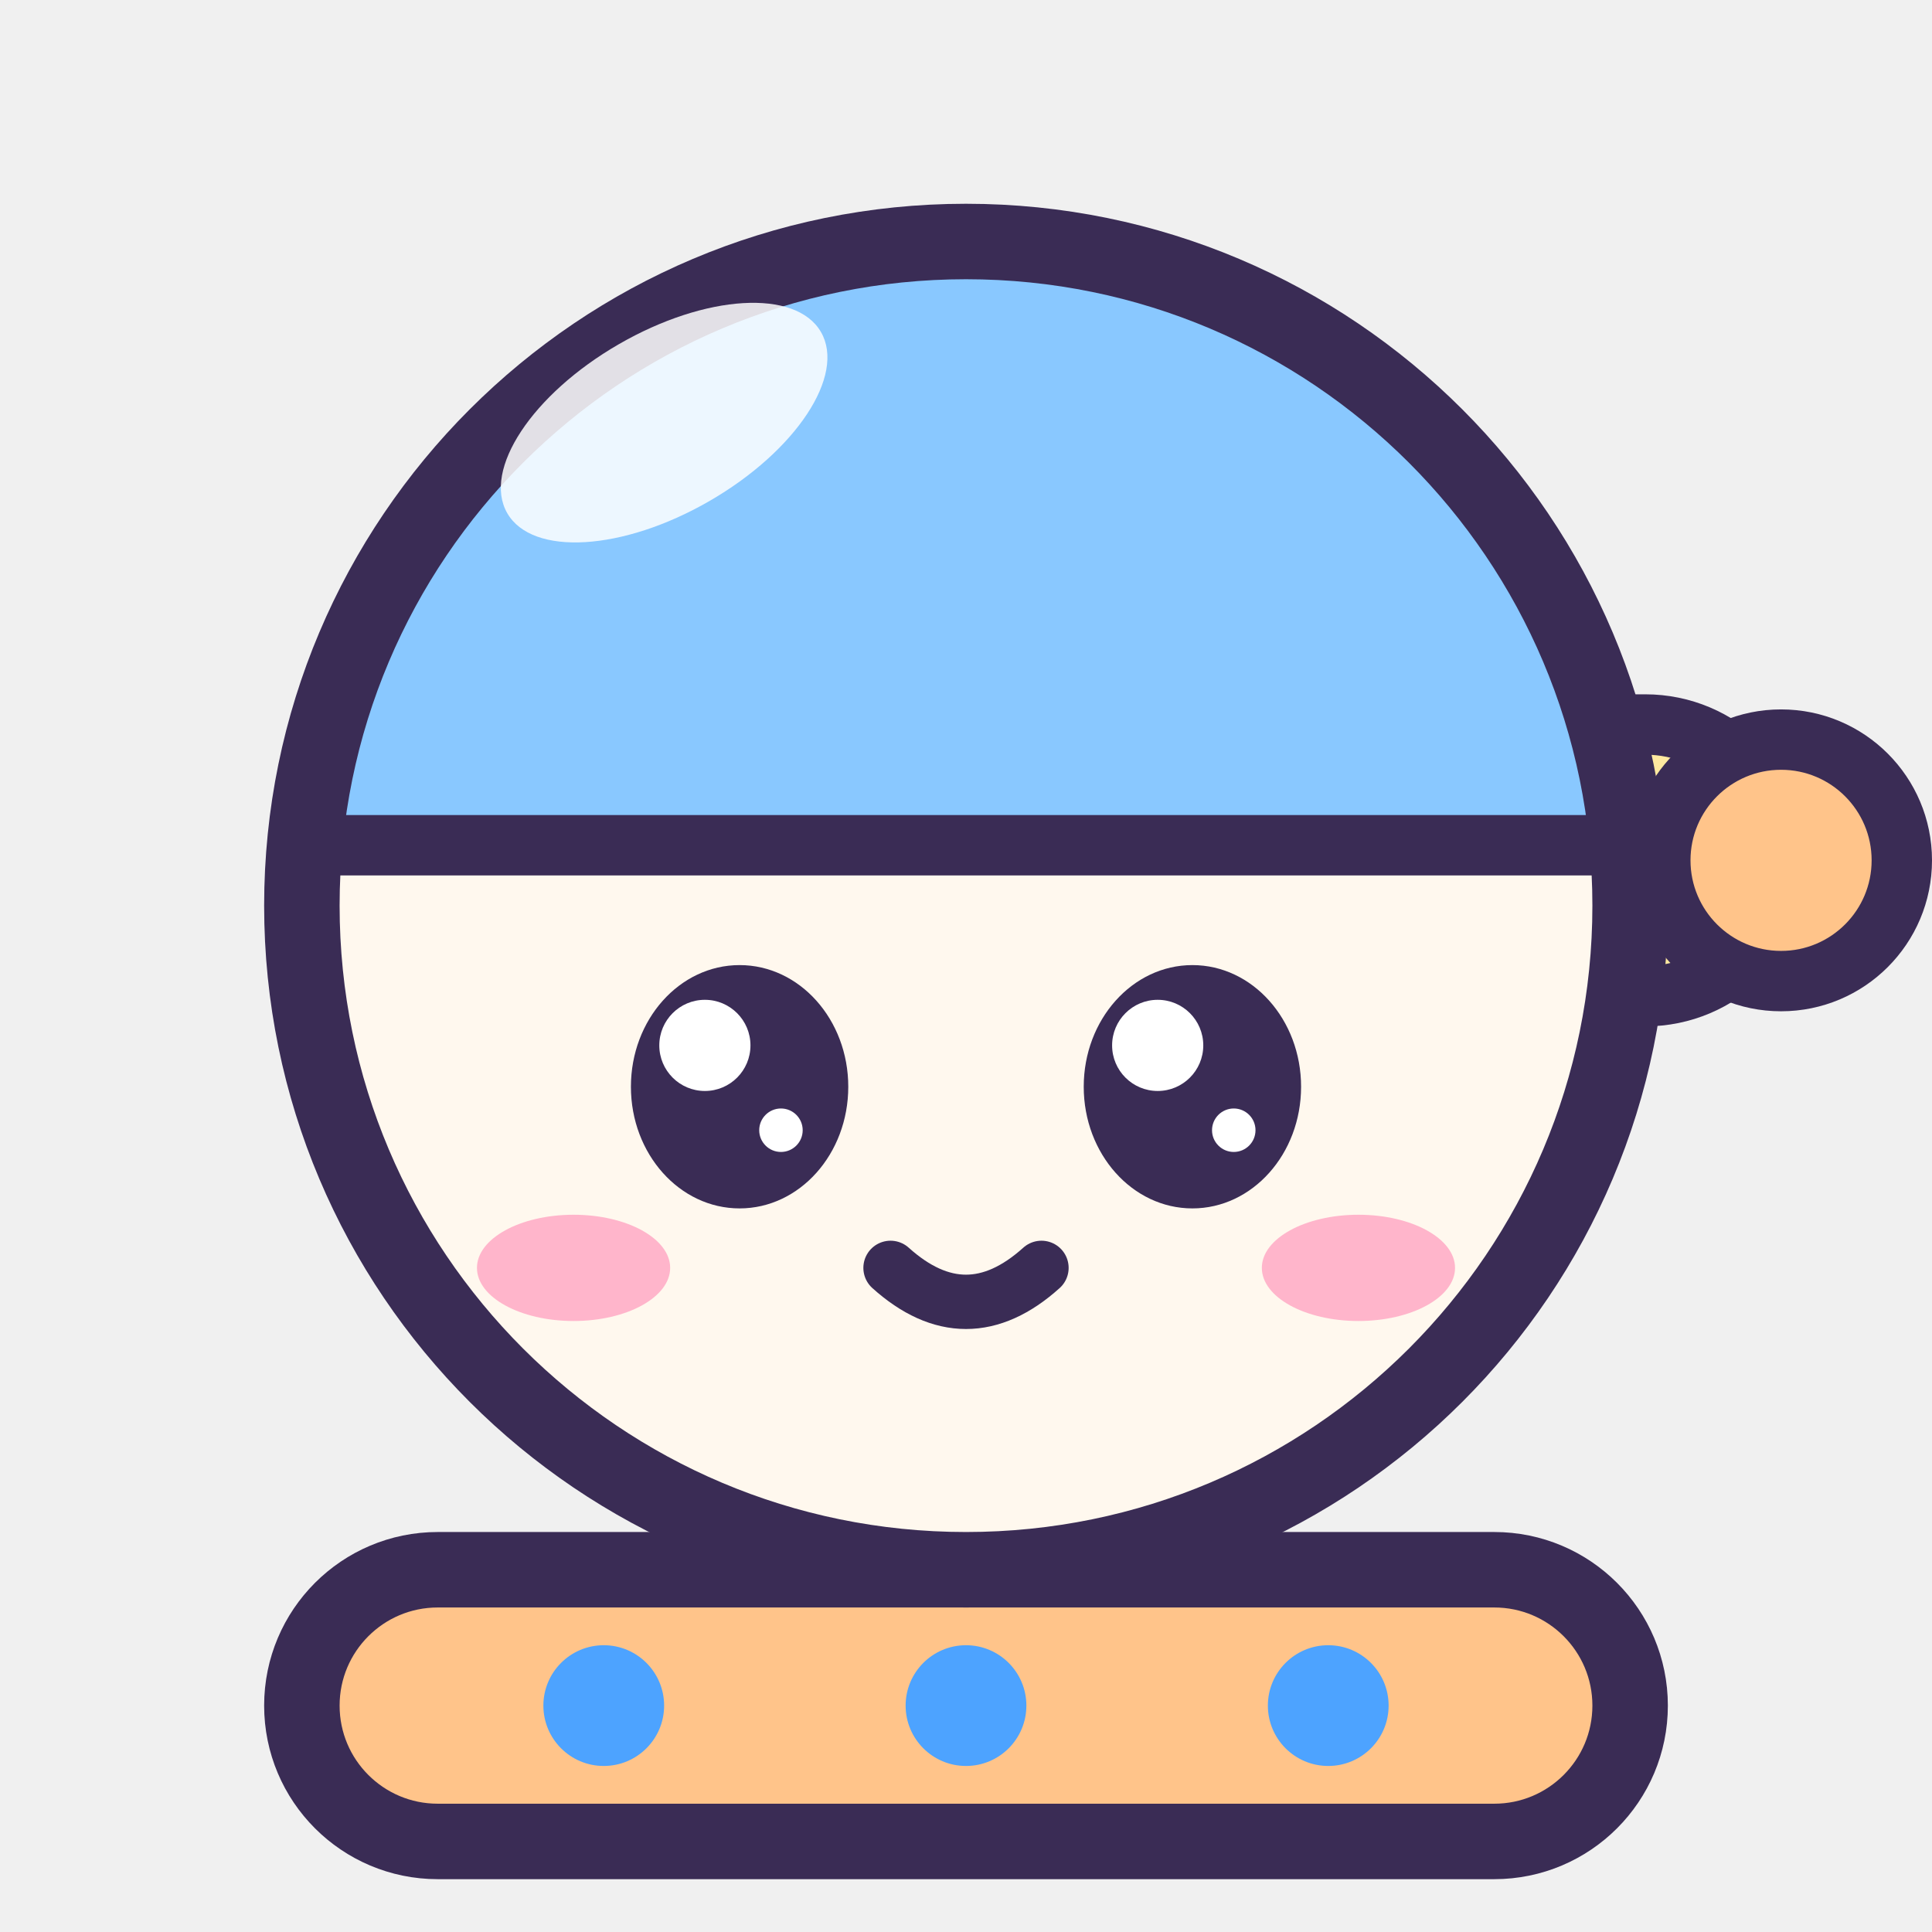
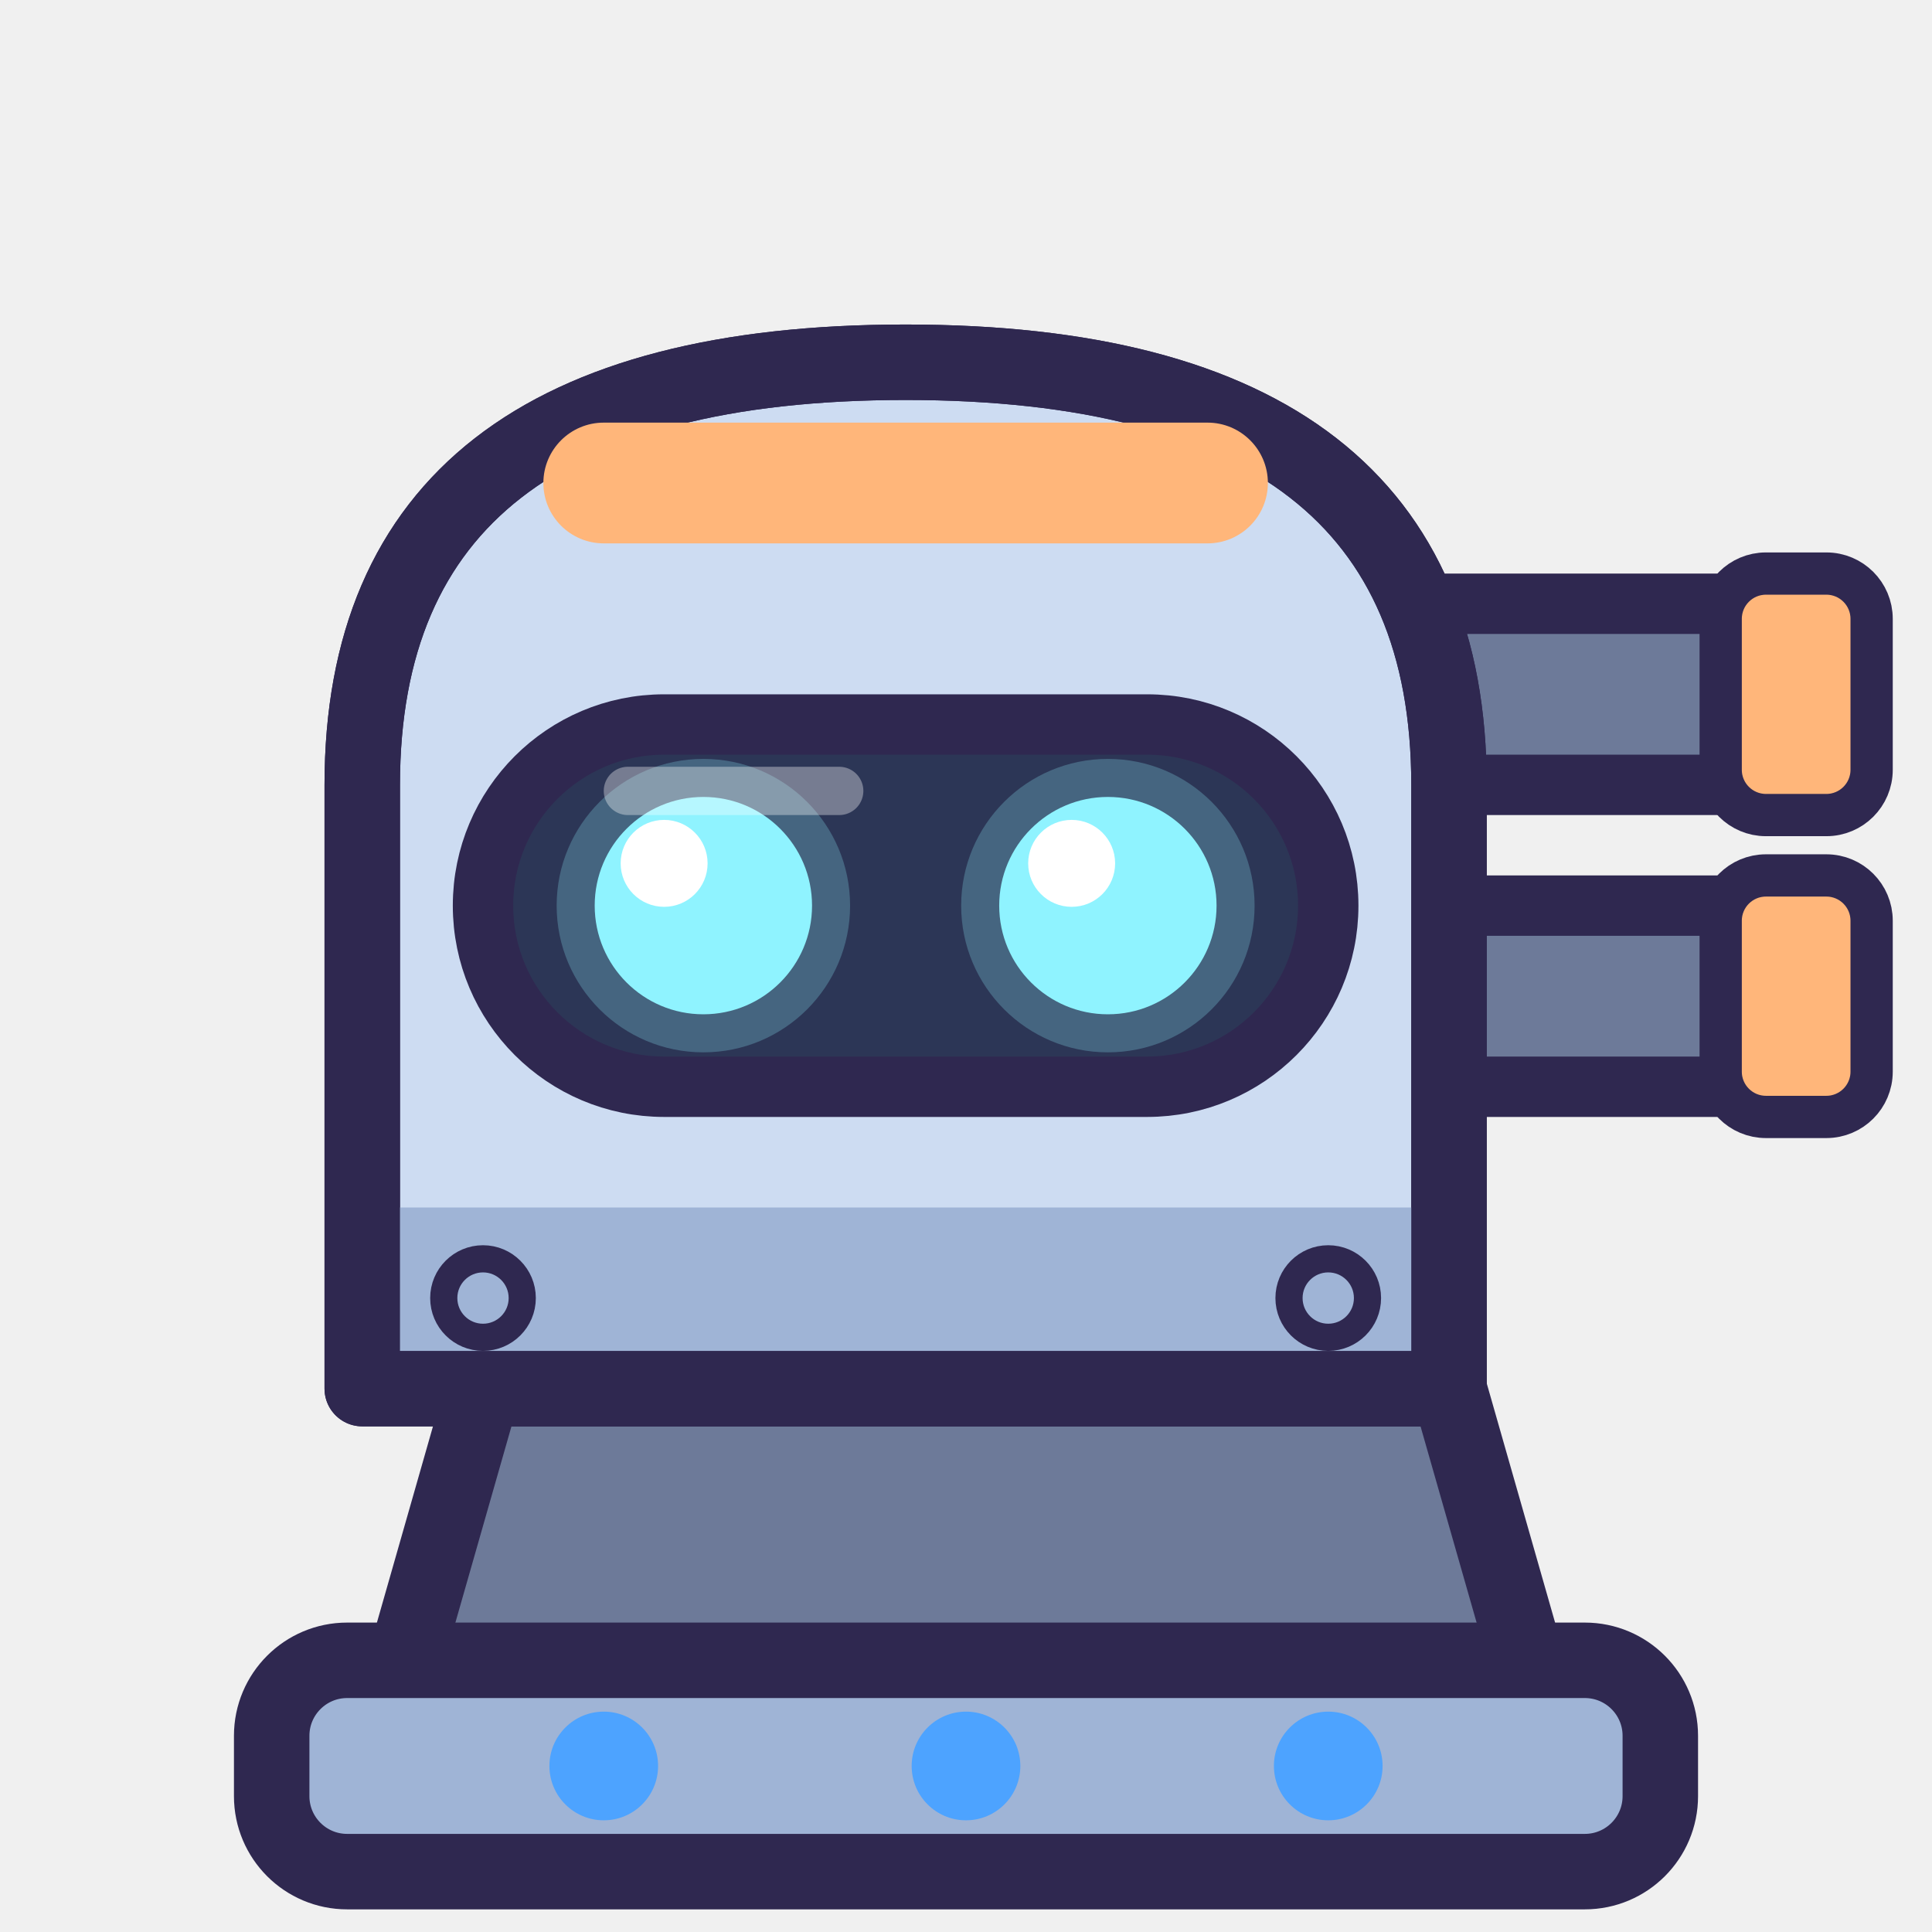
<svg xmlns="http://www.w3.org/2000/svg" viewBox="0 0 64 64">
-   <rect x="10" y="52" width="44" height="9" rx="4.5" fill="#ffc48a" stroke="#3a2c55" stroke-width="2.5" stroke-linejoin="round" stroke-linecap="round" />
-   <circle cx="20" cy="56.5" r="2" fill="#4da3ff" />
-   <circle cx="32" cy="56.5" r="2" fill="#4da3ff" />
-   <circle cx="44" cy="56.5" r="2" fill="#4da3ff" />
-   <rect x="44" y="24" width="15" height="9" rx="4.5" fill="#ffe9a0" stroke="#3a2c55" stroke-width="2" stroke-linejoin="round" stroke-linecap="round" />
-   <circle cx="59" cy="28.5" r="4" fill="#ffc48a" stroke="#3a2c55" stroke-width="2" stroke-linejoin="round" stroke-linecap="round" />
-   <defs>
-     <clipPath id="b">
-       <circle cx="32" cy="30" r="22" />
-     </clipPath>
-   </defs>
-   <circle cx="32" cy="30" r="22" fill="#fff8ee" />
-   <rect x="6" y="4" width="52" height="24" fill="#a9dcff" clip-path="url(#b)" />
-   <rect x="6" y="4" width="52" height="24" fill="#4da3ff" opacity="0.35" clip-path="url(#b)" />
-   <circle cx="32" cy="30" r="22" fill="none" stroke="#3a2c55" stroke-width="2.5" stroke-linejoin="round" stroke-linecap="round" />
-   <line x1="10" y1="28" x2="54" y2="28" stroke="#3a2c55" stroke-width="2" stroke-linejoin="round" stroke-linecap="round" />
-   <ellipse cx="22" cy="14" rx="6" ry="3" fill="#fff" opacity="0.85" transform="rotate(-30 22 14)" />
-   <ellipse cx="24.5" cy="36" rx="3.6" ry="4.03" fill="#3a2c55" />
-   <circle cx="23.35" cy="34.63" r="1.51" fill="#fff" />
-   <circle cx="25.87" cy="37.44" r="0.72" fill="#fff" />
-   <ellipse cx="39.5" cy="36" rx="3.6" ry="4.03" fill="#3a2c55" />
-   <circle cx="38.35" cy="34.63" r="1.51" fill="#fff" />
-   <circle cx="40.87" cy="37.44" r="0.72" fill="#fff" />
-   <ellipse cx="19" cy="42" rx="3.2" ry="1.76" fill="#ff9fbf" opacity="0.75" />
-   <ellipse cx="45" cy="42" rx="3.2" ry="1.76" fill="#ff9fbf" opacity="0.75" />
-   <path d="M29.5 42 Q32 44.25 34.5 42" fill="none" stroke="#3a2c55" stroke-width="1.8" stroke-linecap="round" />
+   <path d="M12 60 L16 46 L48 46 L52 60 Z" fill="#6d7a99" stroke="#2f2850" stroke-width="2.5" stroke-linejoin="round" stroke-linecap="round" />
+   <rect x="9" y="55" width="46" height="7" rx="2.5" fill="#9fb4d6" stroke="#2f2850" stroke-width="2.5" stroke-linejoin="round" stroke-linecap="round" />
+   <circle cx="20" cy="58.5" r="1.8" fill="#4da3ff" />
+   <circle cx="32" cy="58.5" r="1.8" fill="#4da3ff" />
+   <circle cx="44" cy="58.5" r="1.8" fill="#4da3ff" />
+   <rect x="42" y="20" width="18" height="6" rx="2" fill="#6d7a99" stroke="#2f2850" stroke-width="2" stroke-linejoin="round" stroke-linecap="round" />
+   <rect x="42" y="30" width="18" height="6" rx="2" fill="#6d7a99" stroke="#2f2850" stroke-width="2" stroke-linejoin="round" stroke-linecap="round" />
+   <rect x="57" y="19" width="5" height="8" rx="1.5" fill="#ffb67a" stroke="#2f2850" stroke-width="1.4" stroke-linejoin="round" stroke-linecap="round" />
+   <rect x="57" y="29" width="5" height="8" rx="1.5" fill="#ffb67a" stroke="#2f2850" stroke-width="1.4" stroke-linejoin="round" stroke-linecap="round" />
+   <path d="M12 46 L12 26 Q12 12 30 12 Q48 12 48 26 L48 46 Z" fill="#cddcf2" stroke="#2f2850" stroke-width="2.5" stroke-linejoin="round" stroke-linecap="round" />
+   <path d="M13 40 L47 40 L47 46 L13 46 Z" fill="#9fb4d6" />
+   <path d="M12 46 L12 26 Q12 12 30 12 Q48 12 48 26 L48 46 Z" fill="none" stroke="#2f2850" stroke-width="2.5" stroke-linejoin="round" stroke-linecap="round" />
+   <rect x="18" y="14" width="24" height="4" rx="2" fill="#ffb67a" />
+   <rect x="16" y="24" width="28" height="12" rx="6.0" fill="#2c3656" stroke="#2f2850" stroke-width="2" stroke-linejoin="round" stroke-linecap="round" />
+   <circle cx="23.3" cy="30.0" r="4.86" fill="#8ff3ff" opacity="0.25" />
+   <circle cx="23.3" cy="30.0" r="3.60" fill="#8ff3ff" />
+   <circle cx="22.0" cy="28.6" r="1.44" fill="#fff" />
+   <circle cx="36.7" cy="30.0" r="4.86" fill="#8ff3ff" opacity="0.25" />
+   <circle cx="36.7" cy="30.0" r="3.60" fill="#8ff3ff" />
+   <circle cx="35.5" cy="28.6" r="1.44" fill="#fff" />
+   <path d="M20.8 26.2 L27.8 26.2" stroke="#fff" stroke-width="1.6" stroke-linecap="round" opacity="0.35" />
+   <circle cx="16" cy="43" r="1.3" fill="#9fb4d6" stroke="#2f2850" stroke-width="0.9" stroke-linejoin="round" stroke-linecap="round" />
+   <circle cx="44" cy="43" r="1.3" fill="#9fb4d6" stroke="#2f2850" stroke-width="0.9" stroke-linejoin="round" stroke-linecap="round" />
</svg>
